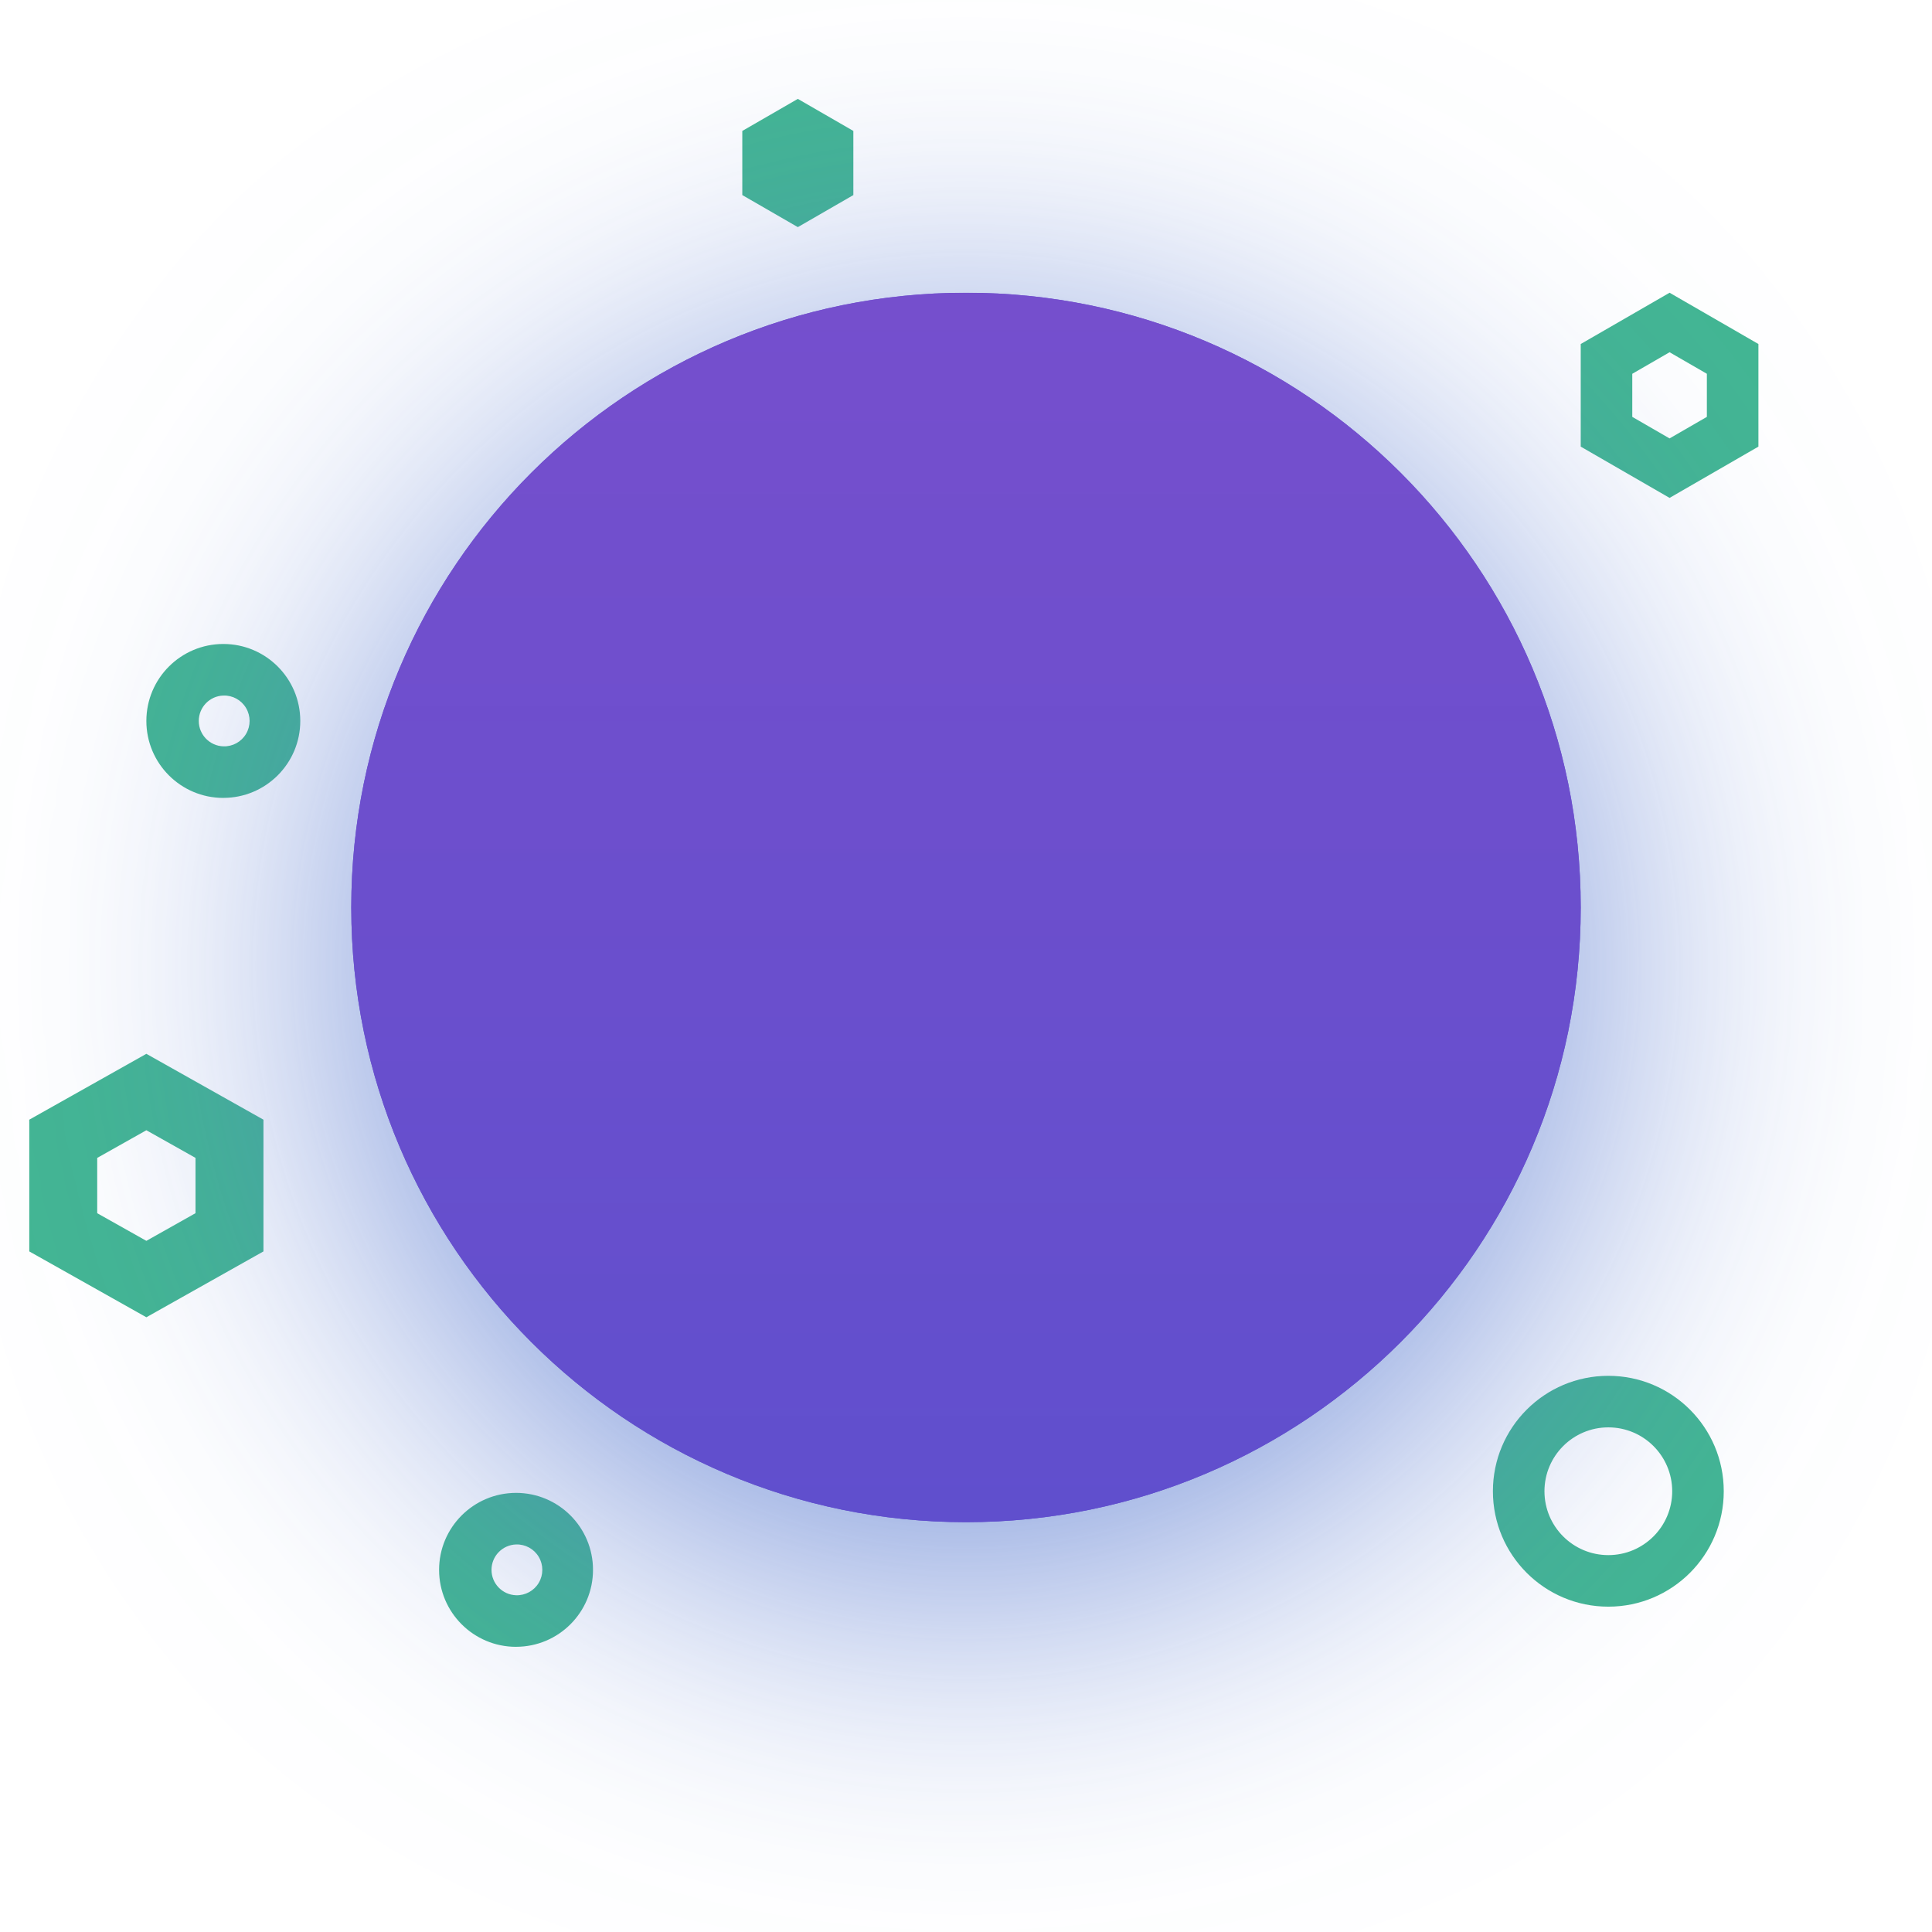
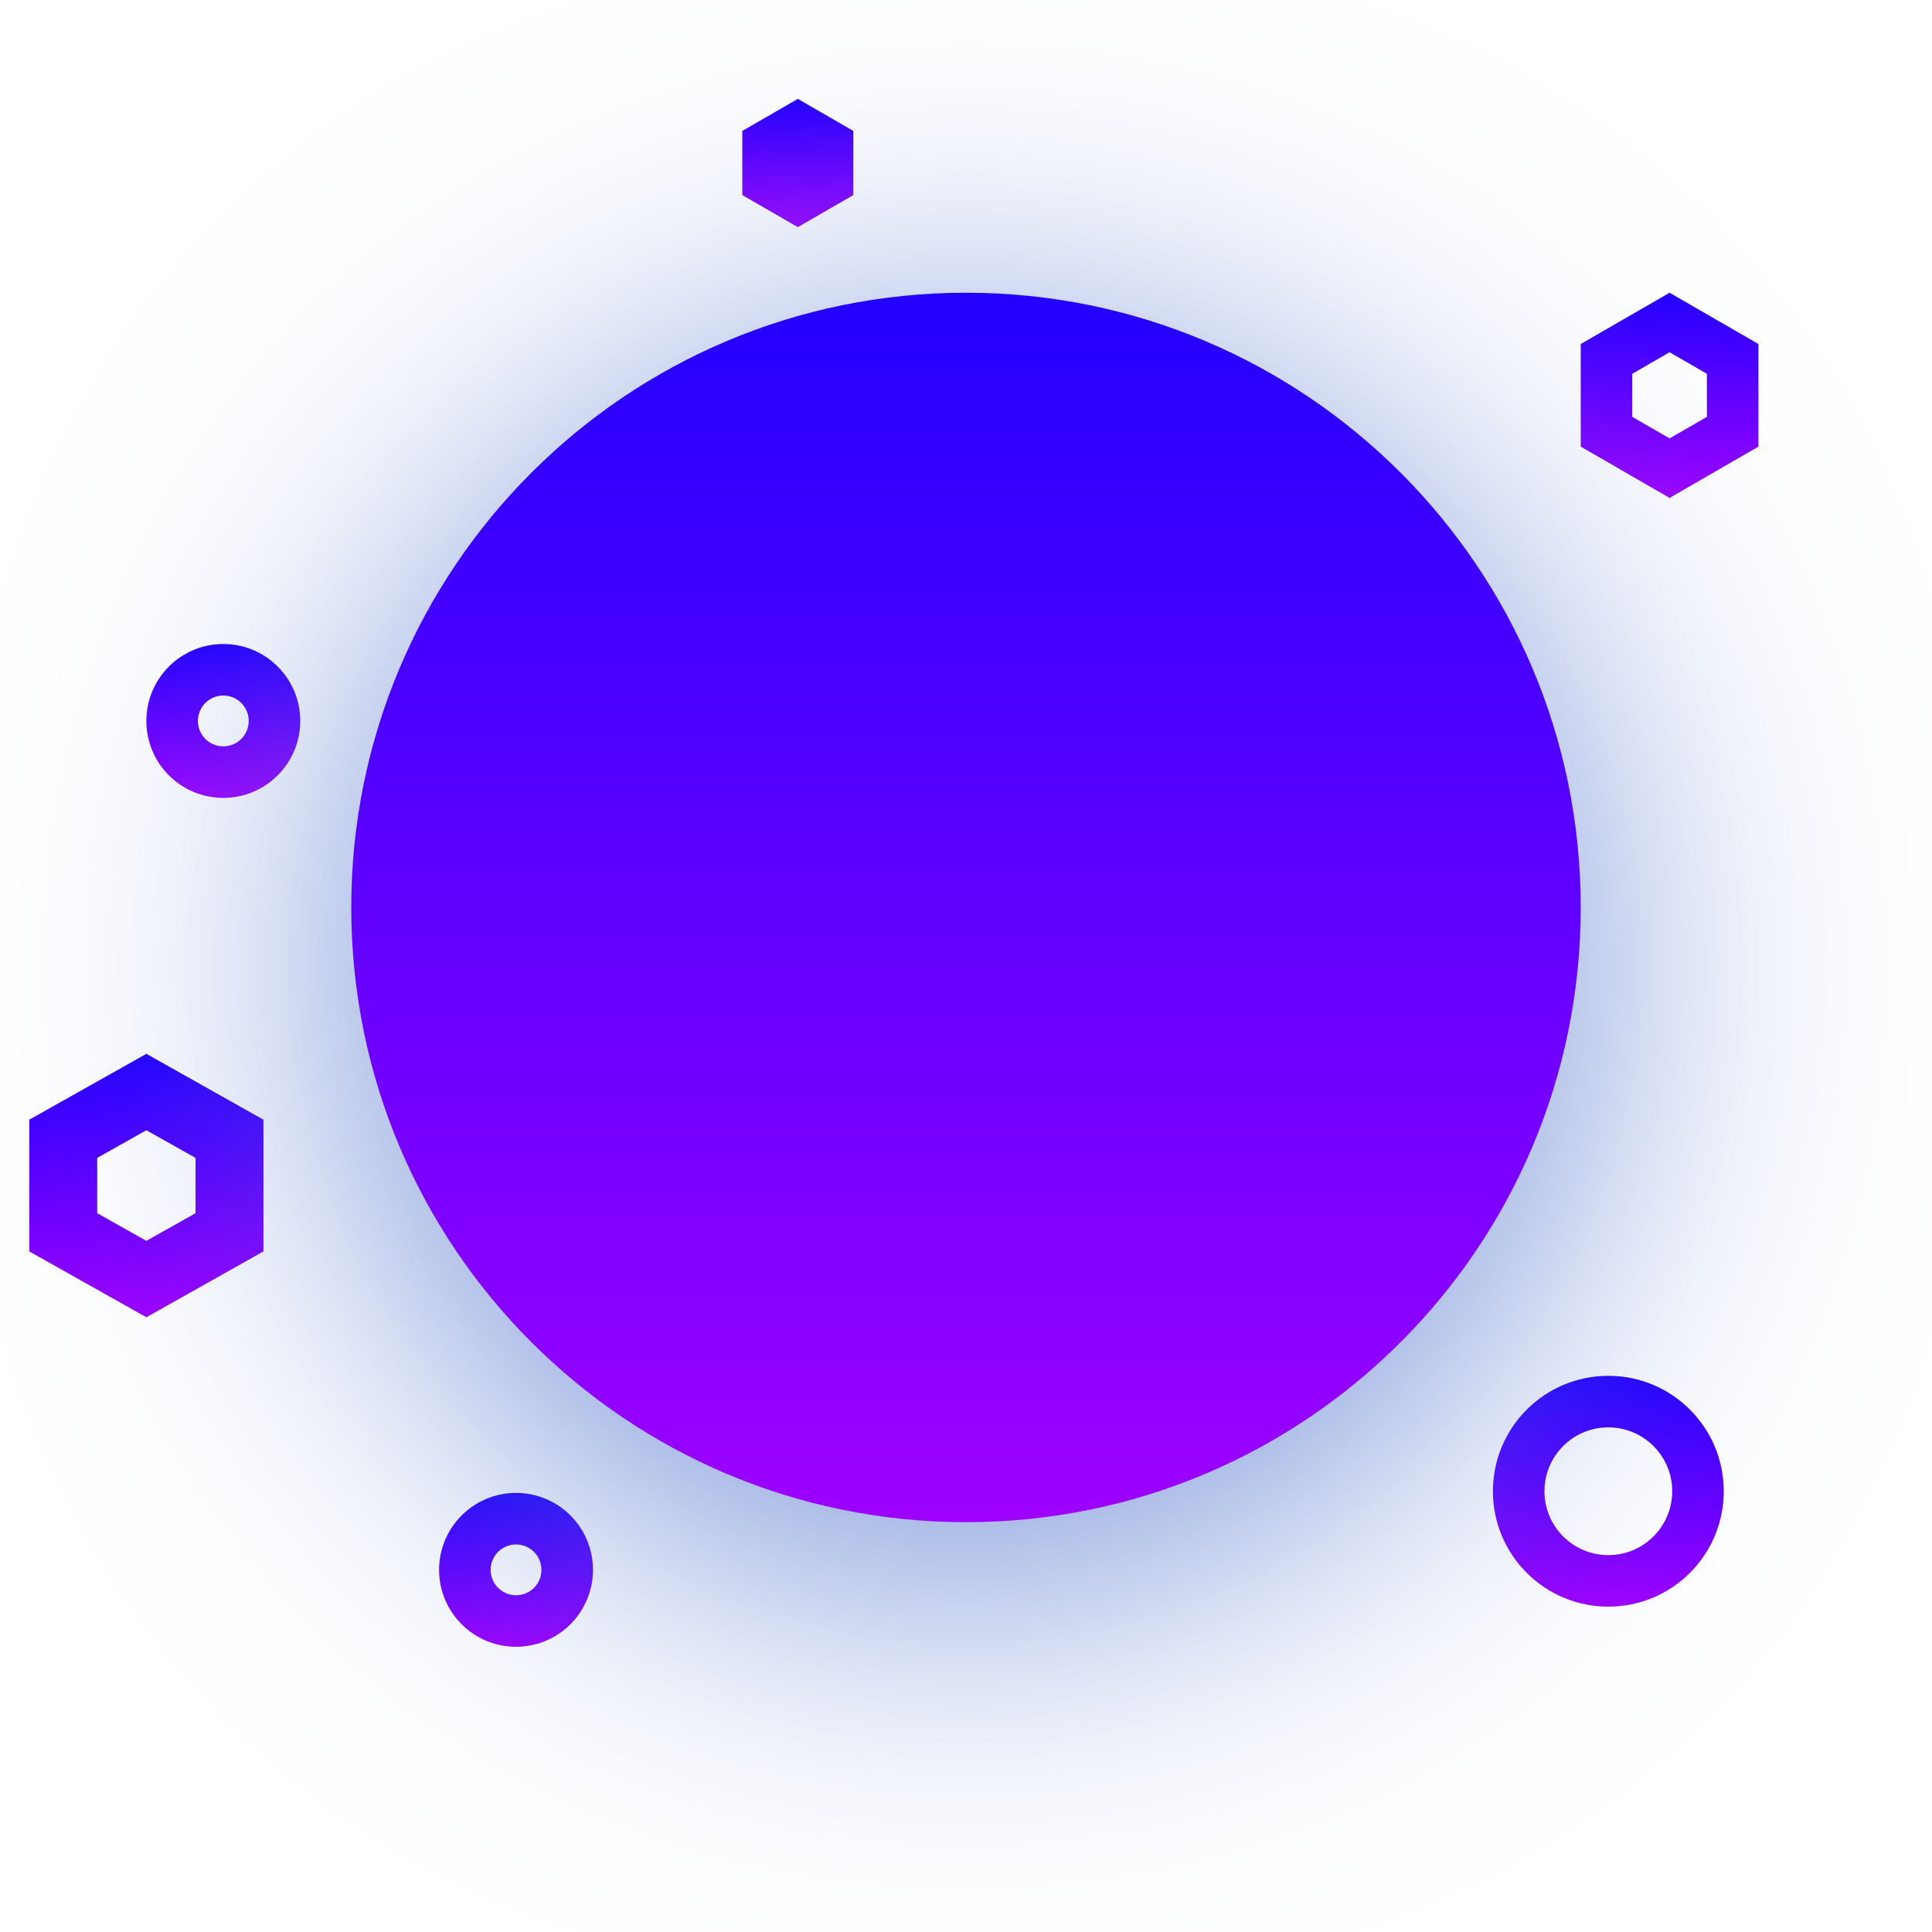
- <svg xmlns="http://www.w3.org/2000/svg" id="bubbly-background" viewBox="0 0 66 66" fill="none">
-   <path fill-rule="evenodd" clip-rule="evenodd" d="M7.629 25.496a.868.868 0 100-1.735.868.868 0 000 1.735zm0 1.761c1.452 0 2.629-1.177 2.629-2.629 0-1.452-1.177-2.629-2.629-2.629C6.177 22 5 23.177 5 24.629c0 1.452 1.177 2.629 2.629 2.629zM17.629 54.496a.868.868 0 100-1.735.868.868 0 000 1.735zm0 1.761c1.452 0 2.629-1.177 2.629-2.629 0-1.452-1.177-2.629-2.629-2.629C16.177 51 15 52.177 15 53.629c0 1.452 1.177 2.629 2.629 2.629zM54.943 53.125c1.205 0 2.182-.977 2.182-2.182 0-1.205-.977-2.182-2.182-2.182-1.205 0-2.182.977-2.182 2.182 0 1.205.977 2.182 2.182 2.182zm0 1.761c2.178 0 3.943-1.765 3.943-3.943 0-2.178-1.765-3.943-3.943-3.943C52.765 47 51 48.765 51 50.943c0 2.178 1.765 3.943 3.943 3.943zM57.035 12.033l-1.274.736v1.472l1.274.736 1.274-.736v-1.472l-1.274-.736zm3.035-.281L57.035 10 54 11.752v3.505l3.035 1.752 3.035-1.752v-3.505zM5 38.611l-1.679.945v1.889L5 42.389l1.679-.945v-1.889L5 38.611zm4-.361L5 36l-4 2.25v4.5L5 45l4-2.25v-4.5zM25.358 6.664V4.473l1.897-1.095 1.897 1.095V6.664l-1.897 1.095-1.897-1.095z" fill="#43B593" />
+ <svg xmlns="http://www.w3.org/2000/svg" width="66" height="66" viewBox="0 0 66 66" fill="none">
+   <path fill-rule="evenodd" clip-rule="evenodd" d="M7.629 25.496C8.108 25.496 8.496 25.108 8.496 24.629C8.496 24.149 8.108 23.761 7.629 23.761C7.149 23.761 6.761 24.149 6.761 24.629C6.761 25.108 7.149 25.496 7.629 25.496ZM7.629 27.257C9.08 27.257 10.257 26.081 10.257 24.629C10.257 23.177 9.08 22 7.629 22C6.177 22 5 23.177 5 24.629C5 26.081 6.177 27.257 7.629 27.257Z" fill="url(#paint0_linear)" />
+   <path fill-rule="evenodd" clip-rule="evenodd" d="M17.629 54.496C18.108 54.496 18.496 54.108 18.496 53.629C18.496 53.15 18.108 52.761 17.629 52.761C17.149 52.761 16.761 53.15 16.761 53.629C16.761 54.108 17.149 54.496 17.629 54.496ZM17.629 56.257C19.081 56.257 20.257 55.081 20.257 53.629C20.257 52.177 19.081 51 17.629 51C16.177 51 15 52.177 15 53.629C15 55.081 16.177 56.257 17.629 56.257Z" fill="url(#paint1_linear)" />
+   <path fill-rule="evenodd" clip-rule="evenodd" d="M54.943 53.125C56.148 53.125 57.125 52.148 57.125 50.943C57.125 49.738 56.148 48.761 54.943 48.761C53.738 48.761 52.761 49.738 52.761 50.943C52.761 52.148 53.738 53.125 54.943 53.125ZM54.943 54.886C57.121 54.886 58.886 53.121 58.886 50.943C58.886 48.765 57.121 47 54.943 47C52.765 47 51 48.765 51 50.943C51 53.121 52.765 54.886 54.943 54.886Z" fill="url(#paint2_linear)" />
+   <path fill-rule="evenodd" clip-rule="evenodd" d="M57.035 12.033L55.761 12.769V14.241L57.035 14.976L58.31 14.241V12.769L57.035 12.033ZM60.071 11.752L57.035 10L54 11.752V15.257L57.035 17.01L60.071 15.257V11.752Z" fill="url(#paint3_linear)" />
+   <path fill-rule="evenodd" clip-rule="evenodd" d="M5 38.611L3.321 39.555V41.445L5 42.389L6.679 41.445V39.555L5 38.611ZM9 38.25L5 36L1 38.25V42.75L5 45L9 42.75V38.25Z" fill="url(#paint4_linear)" />
+   <path fill-rule="evenodd" clip-rule="evenodd" d="M25.358 6.664V4.473L27.255 3.378L29.152 4.473V6.664L27.255 7.759L25.358 6.664Z" fill="url(#paint5_linear)" />
  <g filter="url(#filter0_d)">
-     <circle cx="33" cy="31" r="21" fill="#604FCD" />
-     <circle cx="33" cy="31" r="21" fill="url(#paint0_linear)" />
+     <circle cx="33" cy="31" r="21" fill="url(#paint6_linear)" />
  </g>
  <defs>
-     <linearGradient id="paint0_linear" x1="33" y1="10" x2="33" y2="52" gradientUnits="userSpaceOnUse">
-       <stop stop-color="#fff" />
-       <stop offset="0" stop-color="#774FCD" stop-opacity=".932" />
-       <stop offset="1" stop-color="#604FCD" />
-     </linearGradient>
    <filter id="filter0_d" x="0" y="0" width="66" height="66" filterUnits="userSpaceOnUse" color-interpolation-filters="sRGB">
      <feFlood flood-opacity="0" result="BackgroundImageFix" />
-       <feColorMatrix in="SourceAlpha" values="0 0 0 0 0 0 0 0 0 0 0 0 0 0 0 0 0 0 127 0" />
+       <feColorMatrix in="SourceAlpha" type="matrix" values="0 0 0 0 0 0 0 0 0 0 0 0 0 0 0 0 0 0 127 0" />
      <feOffset dy="2" />
      <feGaussianBlur stdDeviation="6" />
-       <feColorMatrix values="0 0 0 0 0.31 0 0 0 0 0.448 0 0 0 0 0.804 0 0 0 0.8 0" />
-       <feBlend in2="BackgroundImageFix" result="effect1_dropShadow" />
-       <feBlend in="SourceGraphic" in2="effect1_dropShadow" result="shape" />
+       <feColorMatrix type="matrix" values="0 0 0 0 0.31 0 0 0 0 0.448 0 0 0 0 0.804 0 0 0 0.8 0" />
+       <feBlend mode="normal" in2="BackgroundImageFix" result="effect1_dropShadow" />
+       <feBlend mode="normal" in="SourceGraphic" in2="effect1_dropShadow" result="shape" />
    </filter>
+     <linearGradient id="paint0_linear" x1="7.629" y1="22" x2="7.629" y2="27.257" gradientUnits="userSpaceOnUse">
+       <stop stop-color="#2200FF" />
+       <stop offset="1" stop-color="#9E00FF" />
+     </linearGradient>
+     <linearGradient id="paint1_linear" x1="17.629" y1="51" x2="17.629" y2="56.257" gradientUnits="userSpaceOnUse">
+       <stop stop-color="#2200FF" />
+       <stop offset="1" stop-color="#9E00FF" />
+     </linearGradient>
+     <linearGradient id="paint2_linear" x1="54.943" y1="47" x2="54.943" y2="54.886" gradientUnits="userSpaceOnUse">
+       <stop stop-color="#2200FF" />
+       <stop offset="1" stop-color="#9E00FF" />
+     </linearGradient>
+     <linearGradient id="paint3_linear" x1="57.035" y1="10" x2="57.035" y2="17.01" gradientUnits="userSpaceOnUse">
+       <stop stop-color="#2200FF" />
+       <stop offset="1" stop-color="#9E00FF" />
+     </linearGradient>
+     <linearGradient id="paint4_linear" x1="5" y1="36" x2="5" y2="45" gradientUnits="userSpaceOnUse">
+       <stop stop-color="#2200FF" />
+       <stop offset="1" stop-color="#9E00FF" />
+     </linearGradient>
+     <linearGradient id="paint5_linear" x1="27.255" y1="3.378" x2="27.255" y2="7.759" gradientUnits="userSpaceOnUse">
+       <stop stop-color="#2200FF" />
+       <stop offset="1" stop-color="#9E00FF" />
+     </linearGradient>
+     <linearGradient id="paint6_linear" x1="33" y1="10" x2="33" y2="52" gradientUnits="userSpaceOnUse">
+       <stop stop-color="#2200FF" />
+       <stop offset="1" stop-color="#9E00FF" />
+     </linearGradient>
  </defs>
</svg>
